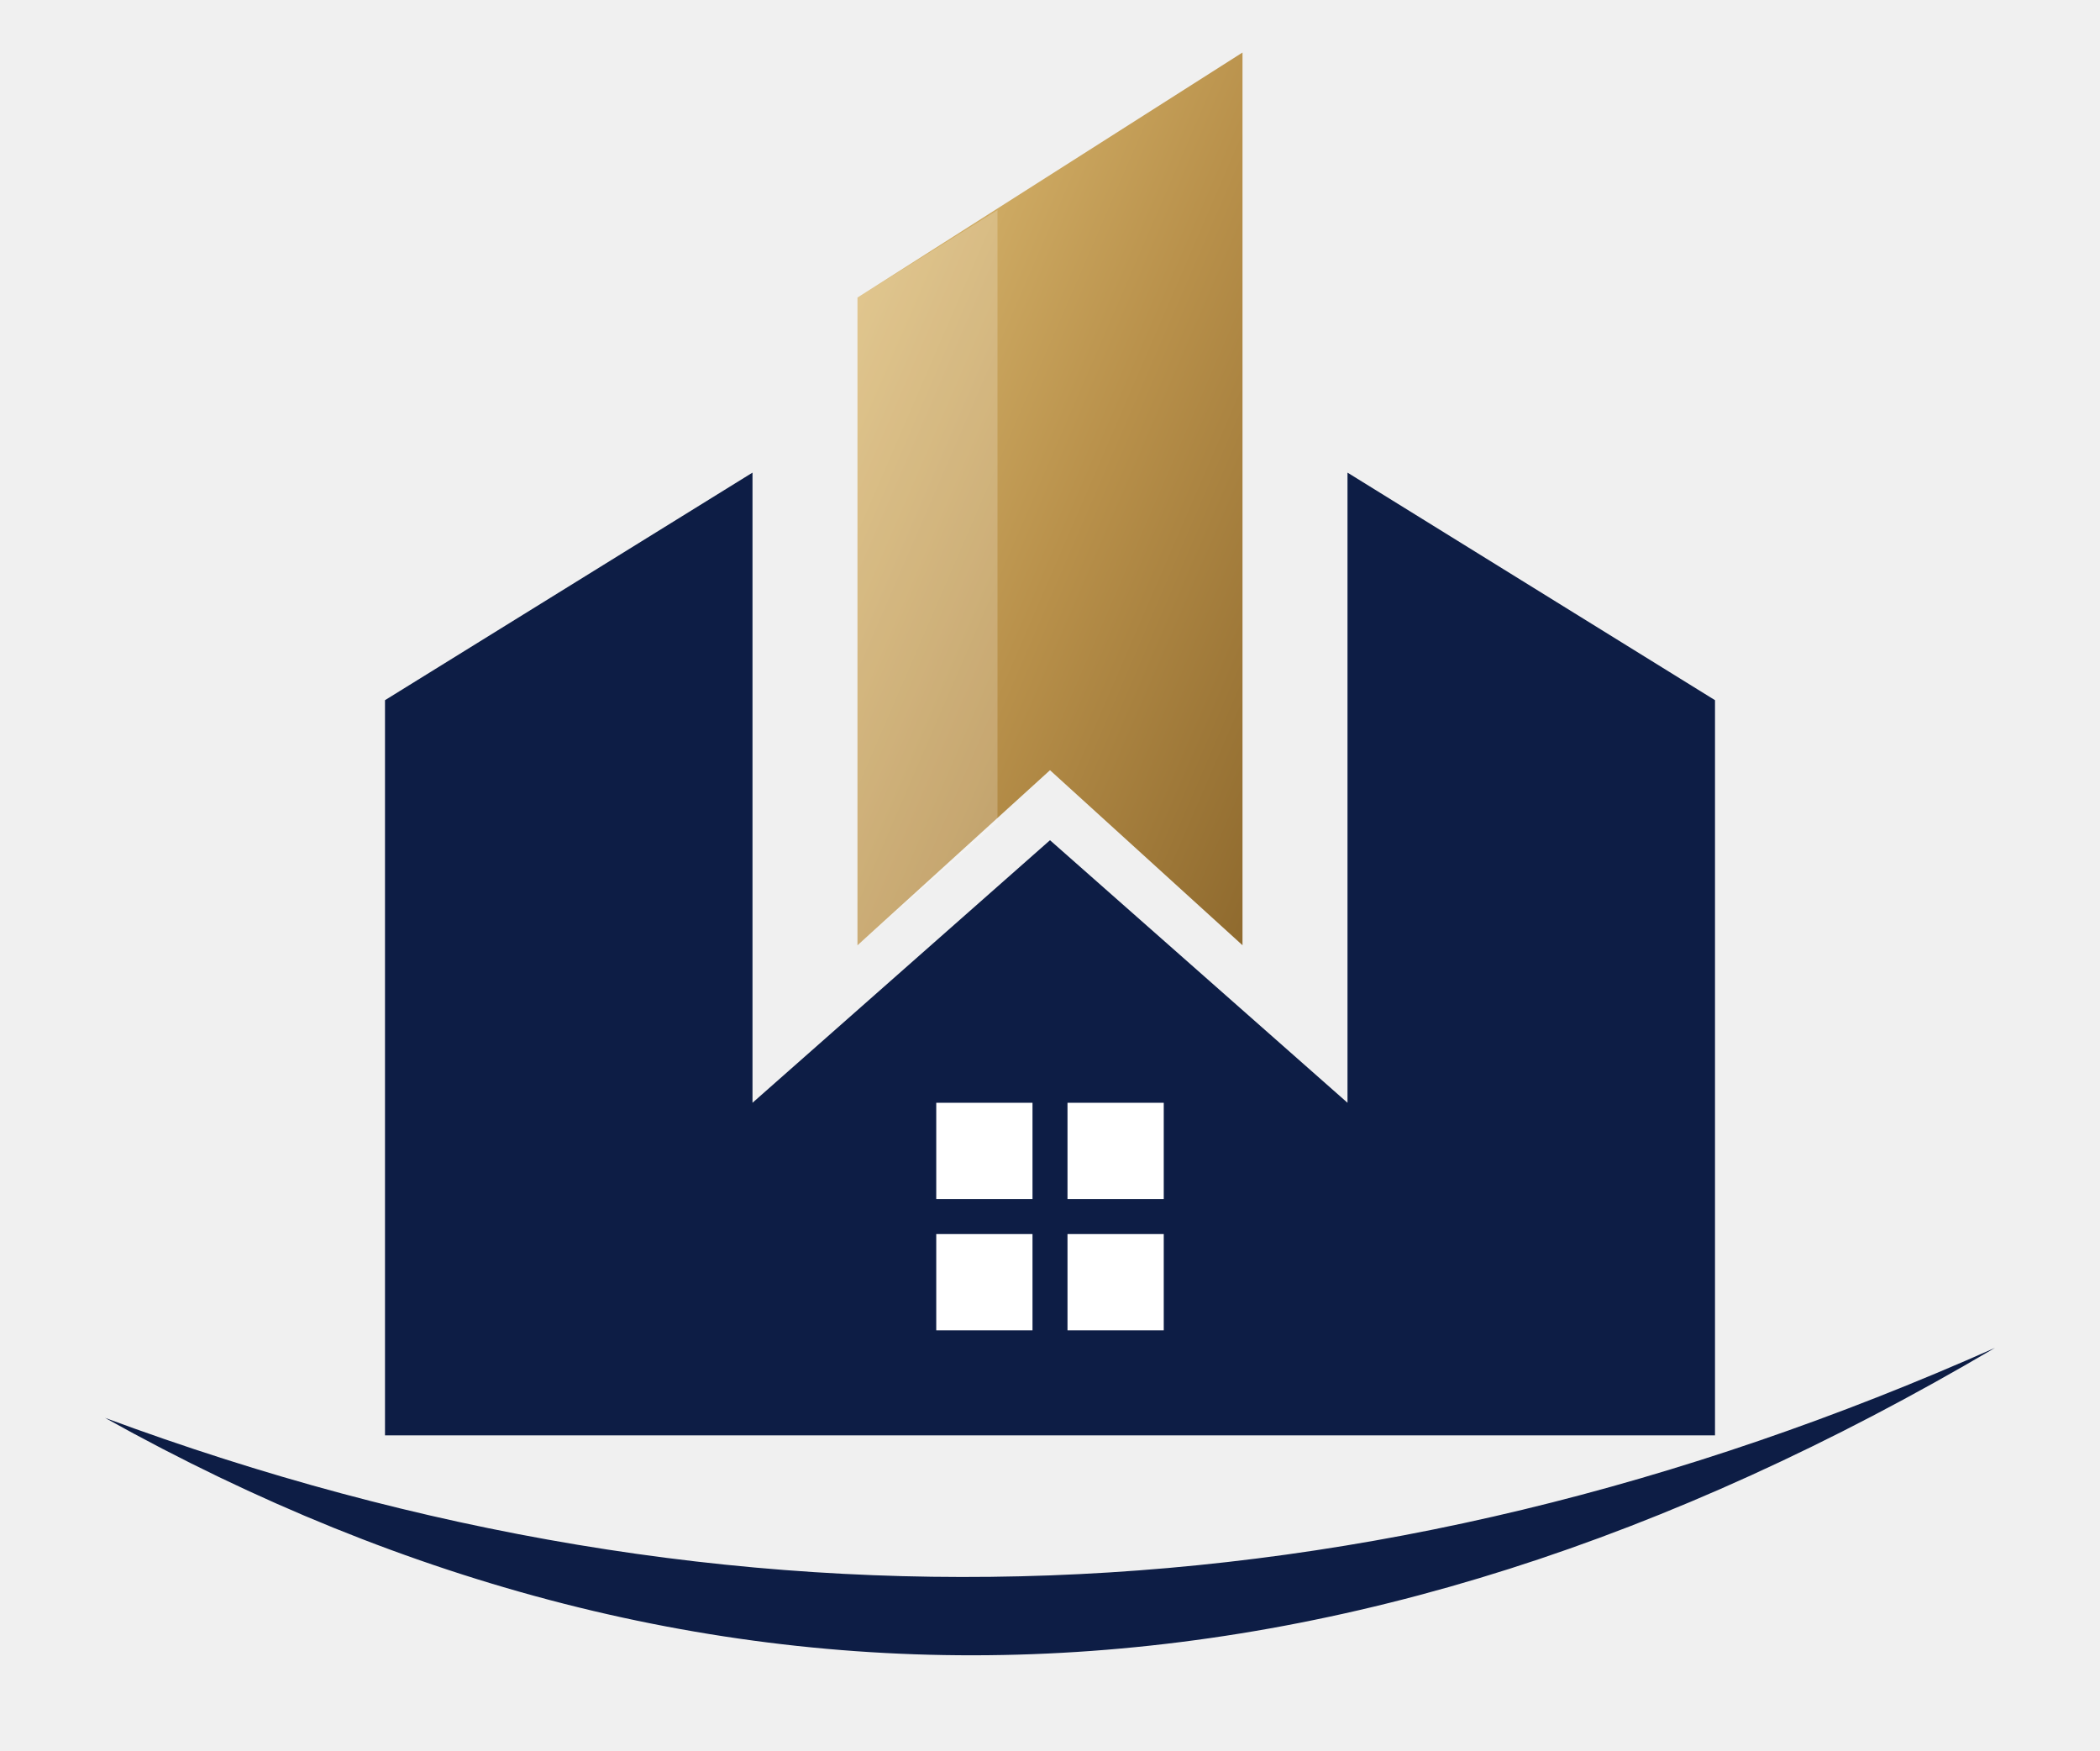
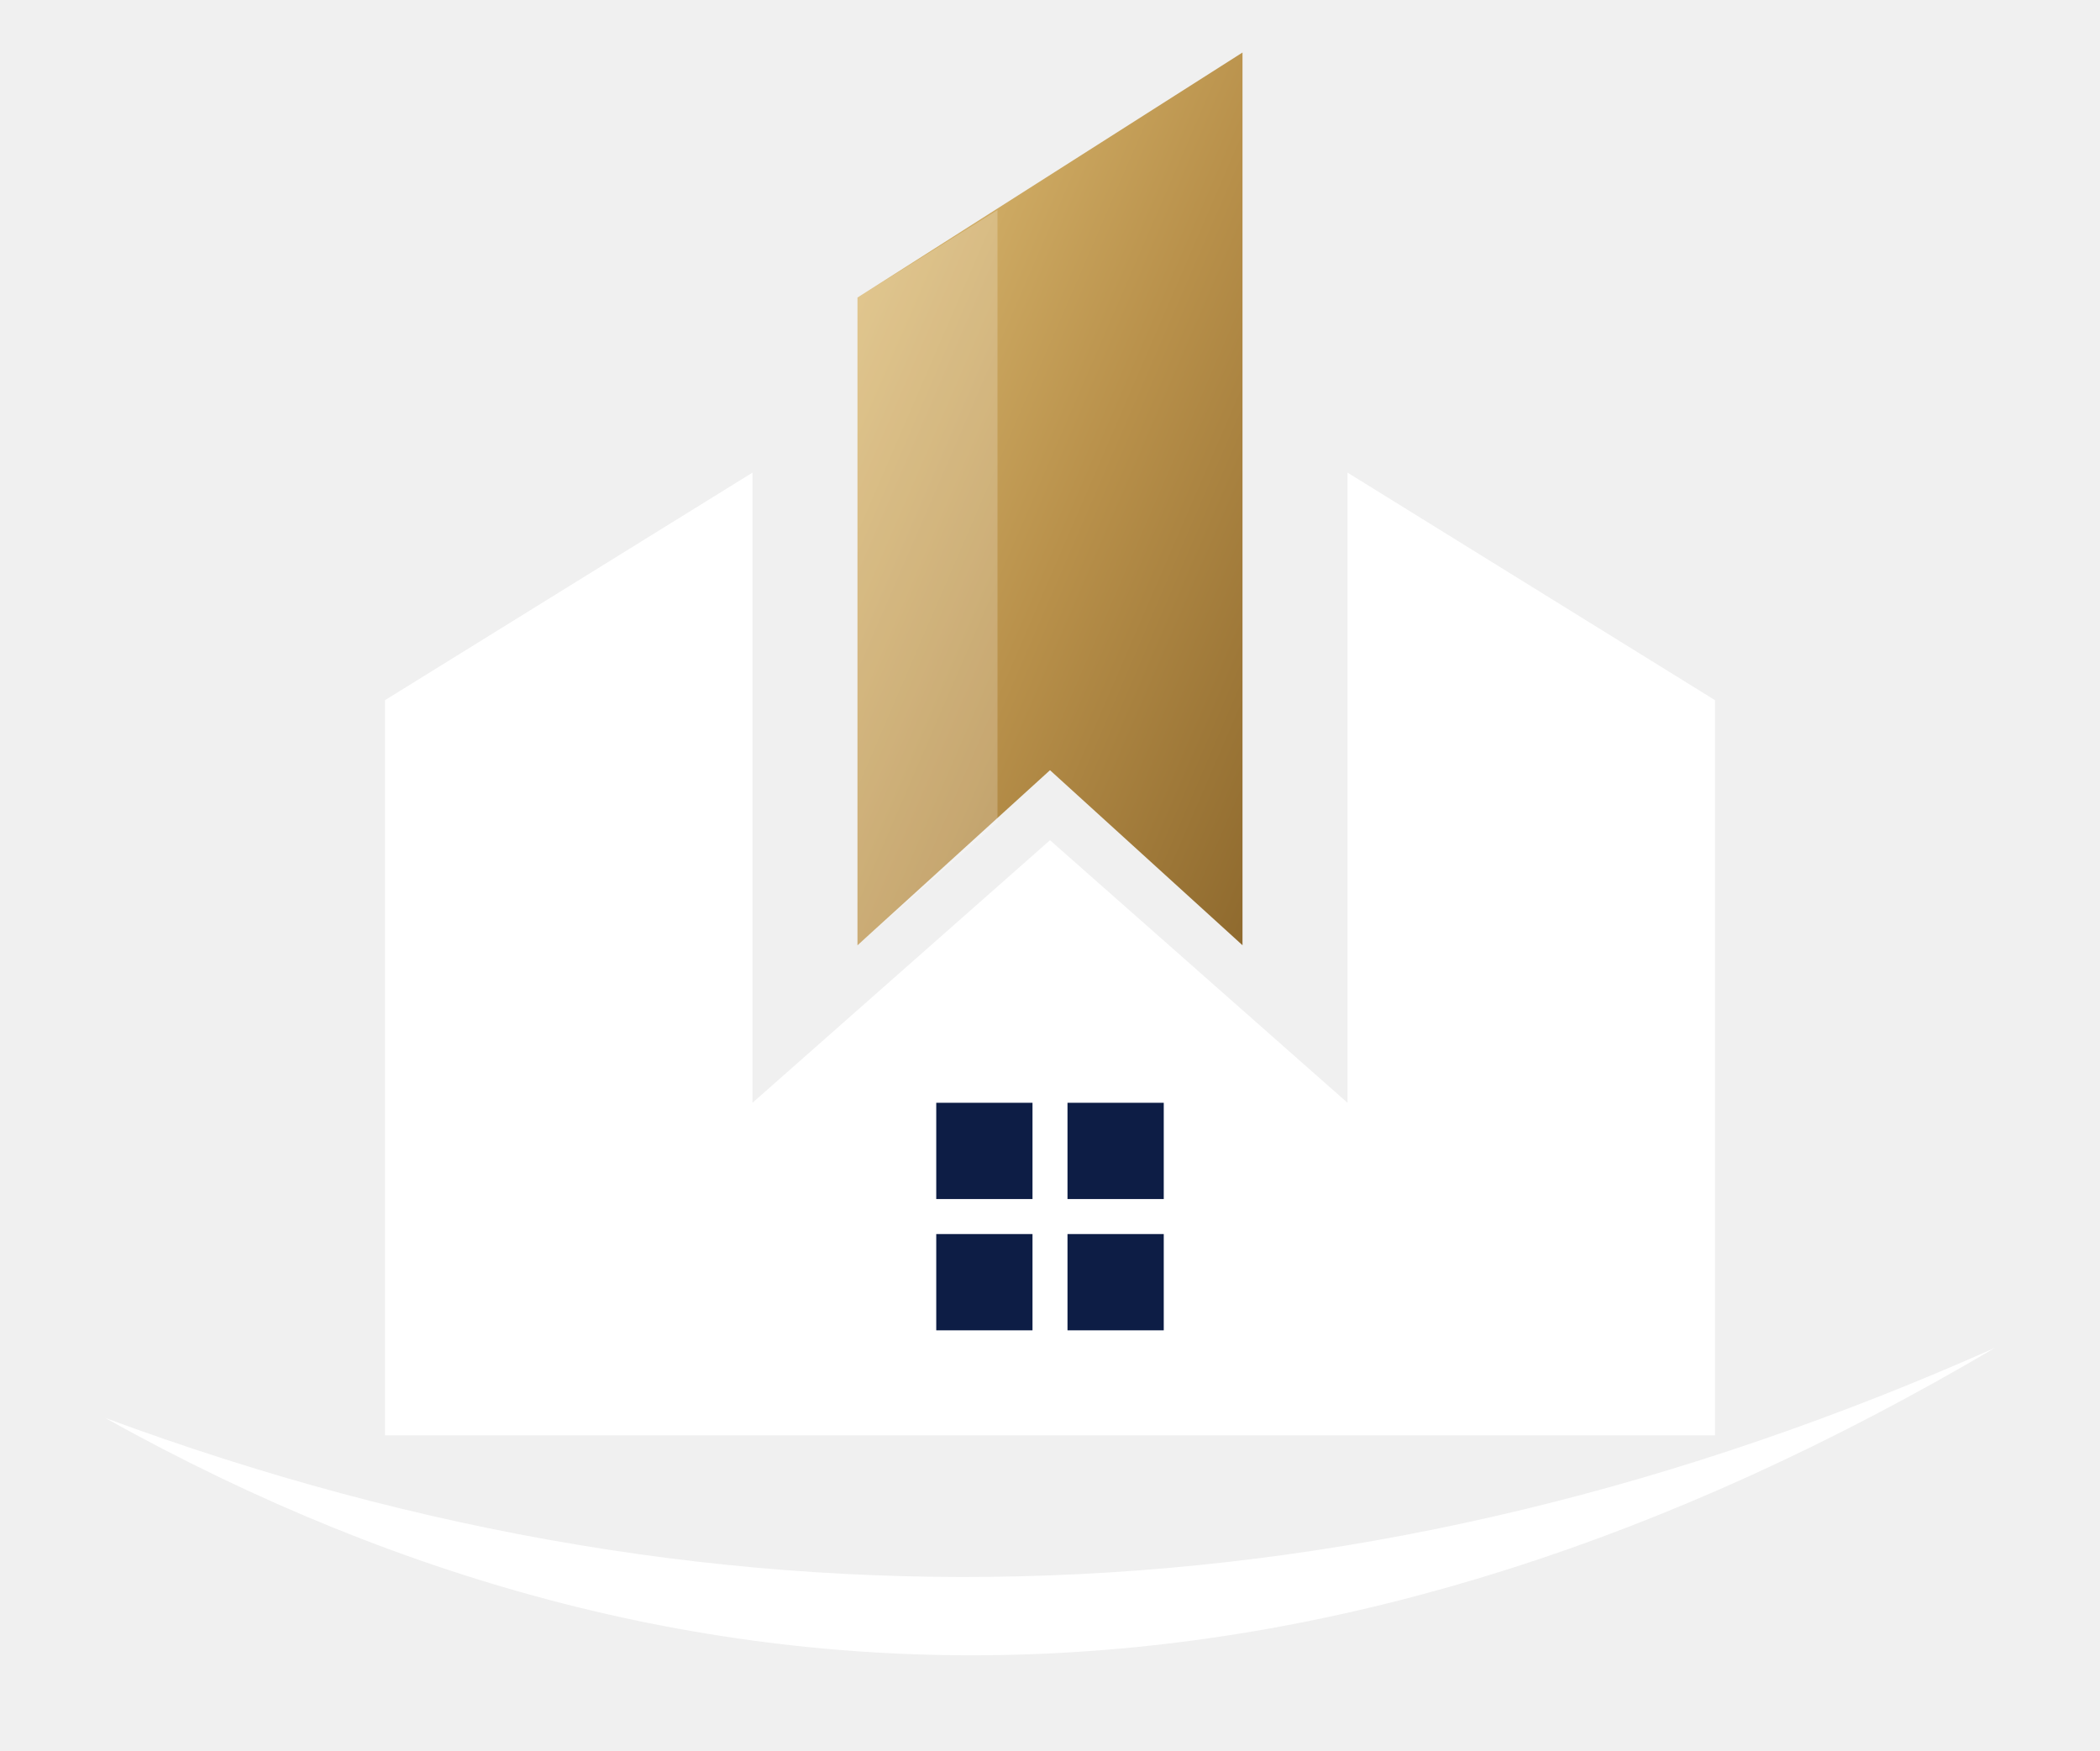
<svg xmlns="http://www.w3.org/2000/svg" viewBox="0 0 120 100">
  <defs>
    <linearGradient id="kg" x1="0" y1="0" x2="1" y2="1">
      <stop offset="0" stop-color="#e2c27a" />
      <stop offset=".55" stop-color="#b8904a" />
      <stop offset="1" stop-color="#8f6a2e" />
    </linearGradient>
  </defs>
-   <path d="M22 40 L43 27 V63 L60 48 L77 63 V27 L98 40 V82 H22 Z" fill="#0d1d45" />
+   <path d="M22 40 L43 27 V63 L60 48 L77 63 V27 L98 40 V82 H22 Z" fill="#ffffff" />
  <path d="M49 54 V17 L71 3 V54 L60 44 Z" fill="url(#kg)" />
  <path d="M49 17 L57 12 V47 L49 54 Z" fill="#fff" opacity=".22" />
-   <g fill="#fff">
+   <g fill="#0d1d45">
    <rect x="53.5" y="63" width="5.5" height="5.5" />
    <rect x="61" y="63" width="5.5" height="5.5" />
    <rect x="53.5" y="70.5" width="5.5" height="5.5" />
    <rect x="61" y="70.5" width="5.5" height="5.5" />
  </g>
-   <path d="M6 81 Q58 110 114 77 Q60 101 6 81 Z" fill="#0d1d45" />
+   <path d="M6 81 Q58 110 114 77 Q60 101 6 81 Z" fill="#ffffff" />
</svg>
